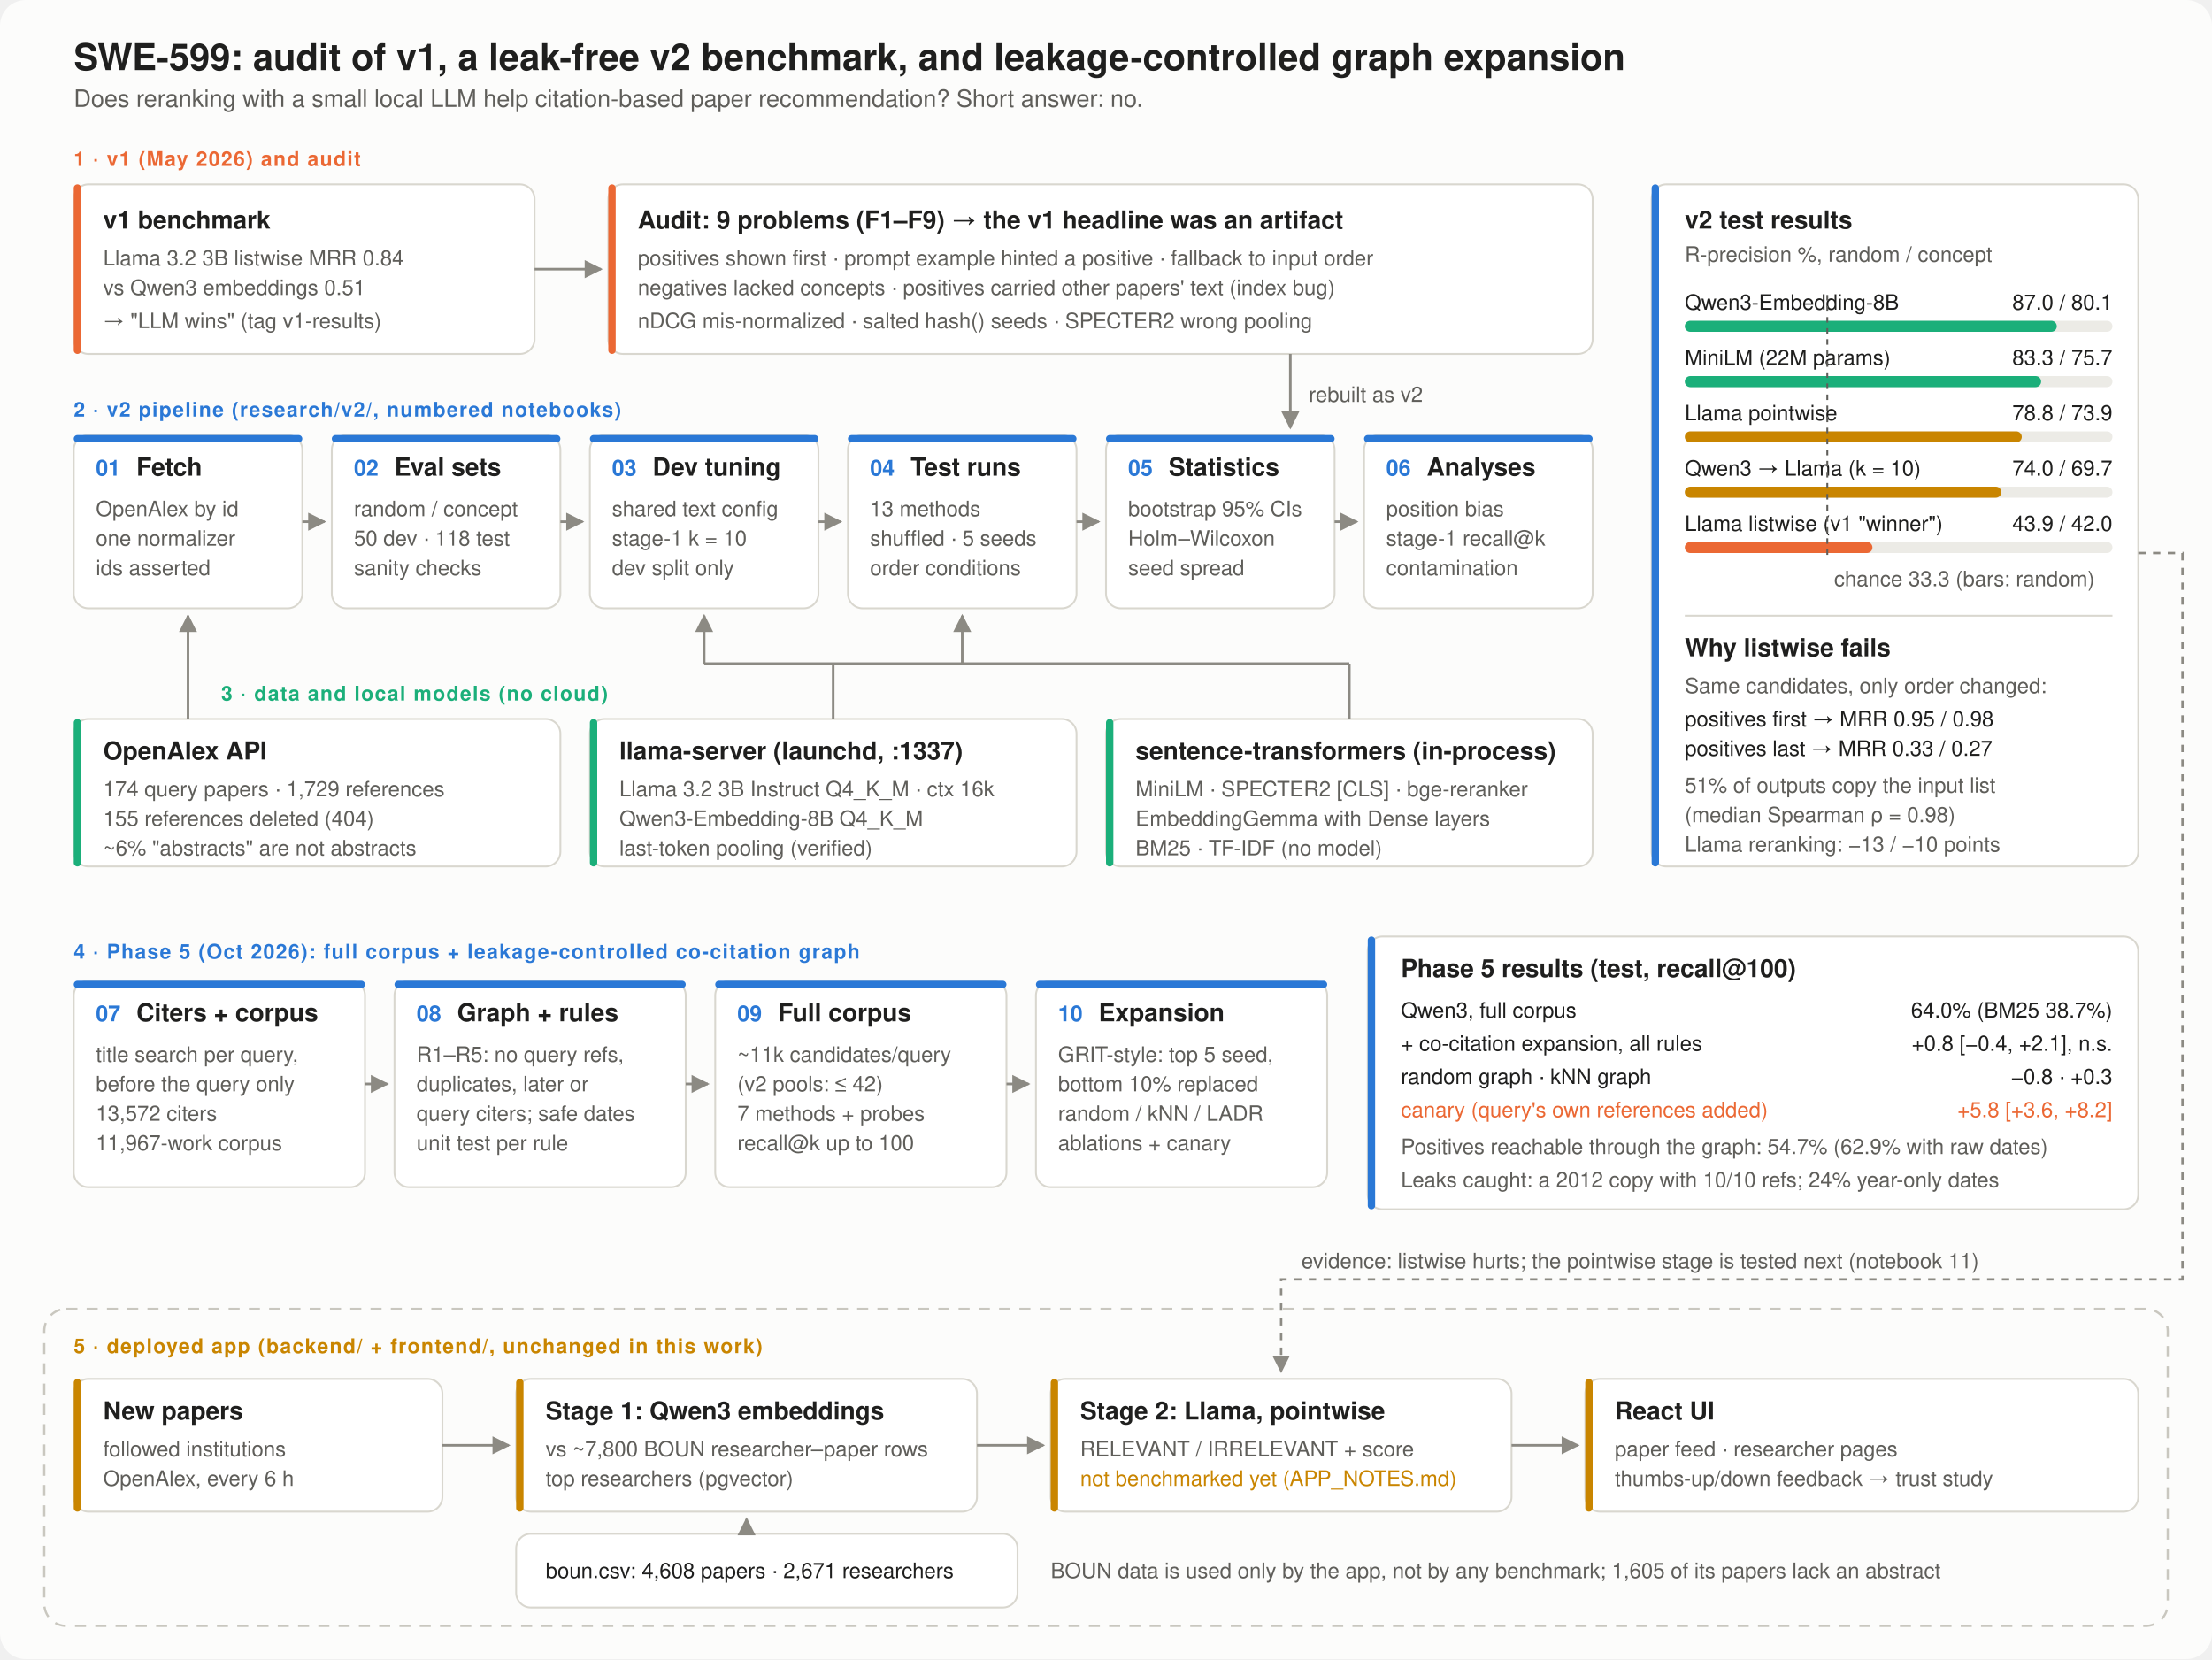
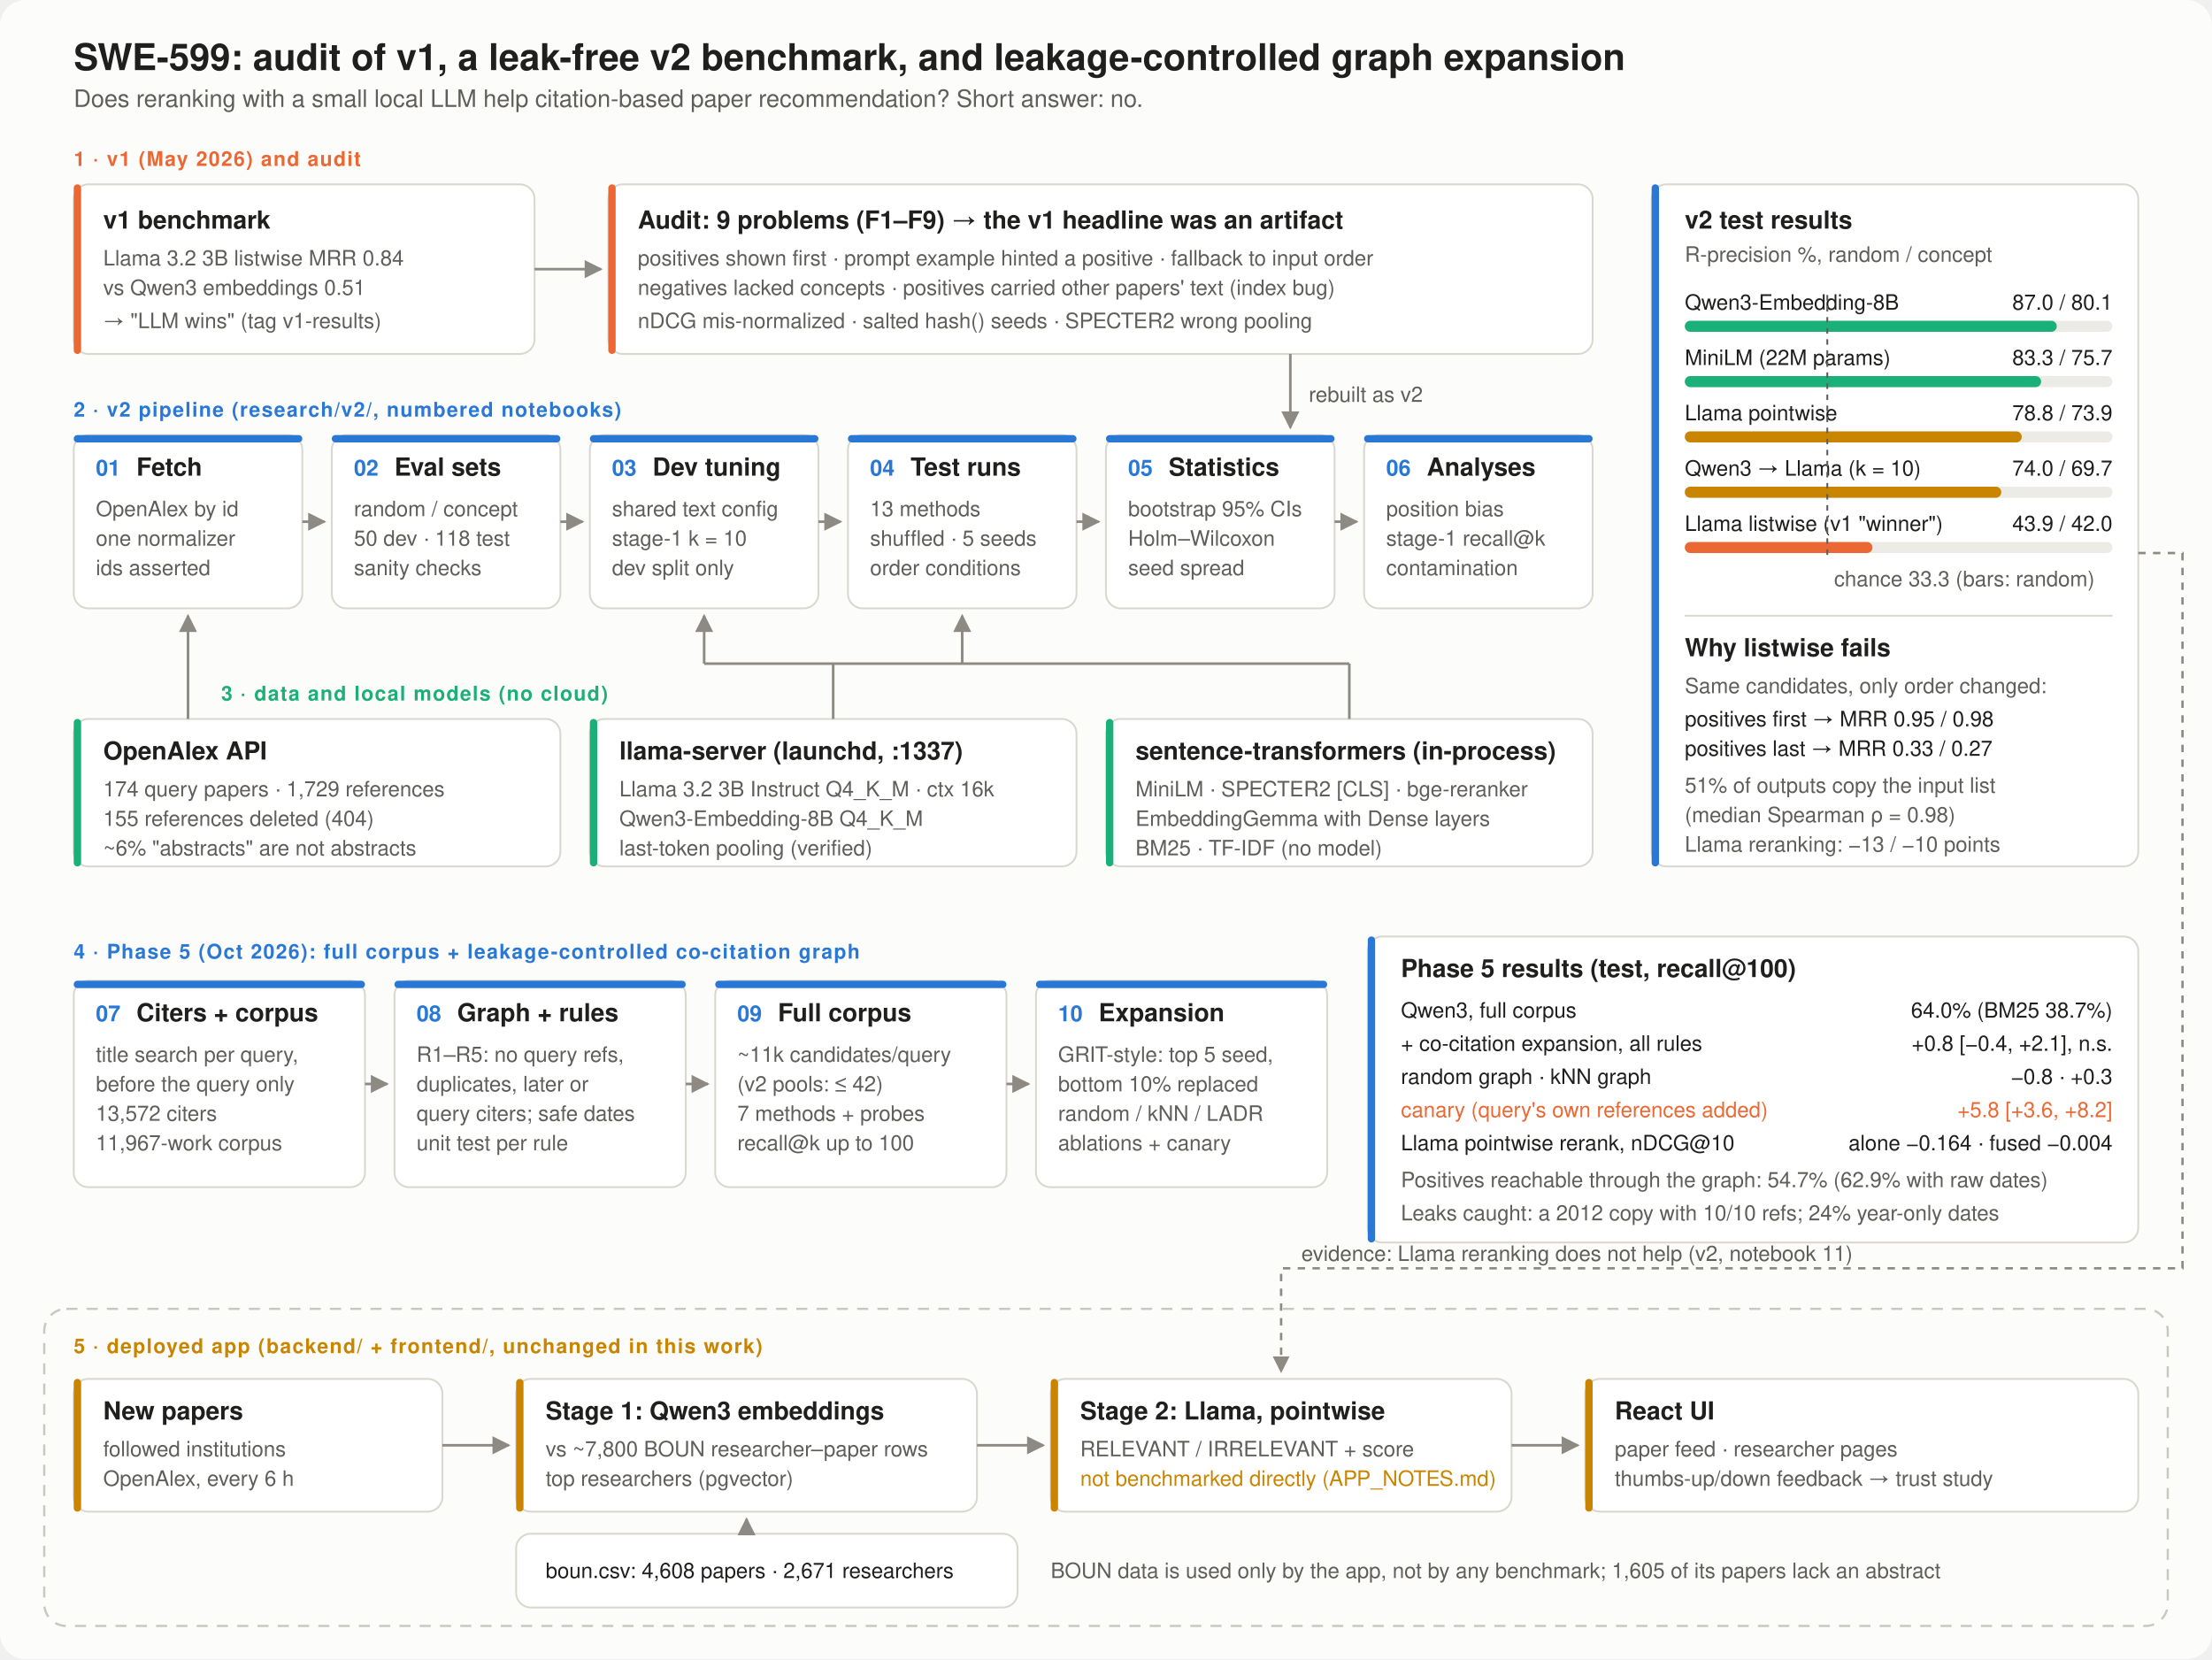
<svg xmlns="http://www.w3.org/2000/svg" viewBox="0 0 1200 900" width="1200" height="900" font-family="-apple-system, BlinkMacSystemFont, 'Segoe UI', Helvetica, Arial, sans-serif" role="img" aria-labelledby="t d">
  <style>
    .bg { fill: #fcfcfb; }
    .box { fill: #ffffff; stroke: #d9d7cf; stroke-width: 1; }
    .lane { fill: none; stroke: #c9c7bf; stroke-width: 1.2; stroke-dasharray: 6 5; }
    .ink { fill: #1f1f1e; }
    .muted { fill: #5f5e5a; }
    .title { font-size: 20px; font-weight: 650; }
    .sub { font-size: 13px; }
    .h { font-size: 13.5px; font-weight: 650; }
    .t { font-size: 11.5px; }
    .lab { font-size: 11px; font-weight: 650; letter-spacing: 0.06em; text-transform: uppercase; }
    .num { font-size: 12px; font-weight: 700; }
    .line { stroke: #8c8a83; stroke-width: 1.4; fill: none; }
    .dash { stroke: #8c8a83; stroke-width: 1.3; fill: none; stroke-dasharray: 4 4; }
    .head { fill: #8c8a83; }
    .v1 { fill: #eb6834; }  .v1s { stroke: #eb6834; }
    .v2 { fill: #2a78d6; }  .v2s { stroke: #2a78d6; }
    .mod { fill: #1baf7a; } .mods { stroke: #1baf7a; }
    .app { fill: #c98500; } .apps { stroke: #c98500; }
    .barbg { fill: #ecebe6; }
    .chance { stroke: #5f5e5a; stroke-width: 1; stroke-dasharray: 3 3; }
    @media (prefers-color-scheme: dark) {
      .bg { fill: #1a1a19; }
      .box { fill: #232322; stroke: #3f3e3a; }
      .lane { stroke: #4a4944; }
      .ink { fill: #f3f2ed; }
      .muted { fill: #b6b4ab; }
      .line, .dash { stroke: #8f8d85; }
      .head { fill: #8f8d85; }
      .v1 { fill: #f07a4c; } .v1s { stroke: #f07a4c; }
      .v2 { fill: #4a8fe6; } .v2s { stroke: #4a8fe6; }
      .mod { fill: #2cc28c; } .mods { stroke: #2cc28c; }
      .app { fill: #e0a21f; } .apps { stroke: #e0a21f; }
      .barbg { fill: #33322f; }
      .chance { stroke: #b6b4ab; }
    }
  </style>
  <defs>
    <marker id="arrow" viewBox="0 0 10 10" refX="9" refY="5" markerWidth="7" markerHeight="7" orient="auto-start-reverse">
      <path d="M0,0 L10,5 L0,10 z" class="head" />
    </marker>
  </defs>
  <rect class="bg" x="0" y="0" width="1200" height="900" rx="14" />
  <text class="ink title" x="40" y="38">SWE-599: audit of v1, a leak-free v2 benchmark, and leakage-controlled graph expansion</text>
  <text class="muted sub" x="40" y="58">Does reranking with a small local LLM help citation-based paper recommendation? Short answer: no.</text>
  <text class="v1 lab" x="40" y="90">1 · v1 (May 2026) and audit</text>
  <rect class="box" x="40" y="100" width="250" height="92" rx="8" />
  <rect class="v1" x="40" y="100" width="4" height="92" rx="2" />
  <text class="ink h" x="56" y="124">v1 benchmark</text>
  <text class="muted t" x="56" y="144">Llama 3.2 3B listwise MRR 0.84</text>
  <text class="muted t" x="56" y="160">vs Qwen3 embeddings 0.51</text>
  <text class="muted t" x="56" y="178">→ "LLM wins" (tag v1-results)</text>
  <line class="line" x1="290" y1="146" x2="326" y2="146" marker-end="url(#arrow)" />
  <rect class="box" x="330" y="100" width="534" height="92" rx="8" />
  <rect class="v1" x="330" y="100" width="4" height="92" rx="2" />
  <text class="ink h" x="346" y="124">Audit: 9 problems (F1–F9) → the v1 headline was an artifact</text>
  <text class="muted t" x="346" y="144">positives shown first · prompt example hinted a positive · fallback to input order</text>
  <text class="muted t" x="346" y="160">negatives lacked concepts · positives carried other papers' text (index bug)</text>
  <text class="muted t" x="346" y="178">nDCG mis-normalized · salted hash() seeds · SPECTER2 wrong pooling</text>
  <path class="line" d="M 700 192 L 700 232" marker-end="url(#arrow)" />
  <text class="muted t" x="710" y="218">rebuilt as v2</text>
  <text class="v2 lab" x="40" y="226">2 · v2 pipeline (research/v2/, numbered notebooks)</text>
  <g>
    <rect class="box" x="40" y="236" width="124" height="94" rx="8" />
    <rect class="v2" x="40" y="236" width="124" height="4" rx="2" />
    <text class="v2 num" x="52" y="258">01</text>
    <text class="ink h" x="74" y="258">Fetch</text>
    <text class="muted t" x="52" y="280">OpenAlex by id</text>
    <text class="muted t" x="52" y="296">one normalizer</text>
    <text class="muted t" x="52" y="312">ids asserted</text>
  </g>
  <line class="line" x1="164" y1="283" x2="176" y2="283" marker-end="url(#arrow)" />
  <g>
    <rect class="box" x="180" y="236" width="124" height="94" rx="8" />
    <rect class="v2" x="180" y="236" width="124" height="4" rx="2" />
    <text class="v2 num" x="192" y="258">02</text>
    <text class="ink h" x="214" y="258">Eval sets</text>
    <text class="muted t" x="192" y="280">random / concept</text>
    <text class="muted t" x="192" y="296">50 dev · 118 test</text>
    <text class="muted t" x="192" y="312">sanity checks</text>
  </g>
  <line class="line" x1="304" y1="283" x2="316" y2="283" marker-end="url(#arrow)" />
  <g>
    <rect class="box" x="320" y="236" width="124" height="94" rx="8" />
    <rect class="v2" x="320" y="236" width="124" height="4" rx="2" />
    <text class="v2 num" x="332" y="258">03</text>
    <text class="ink h" x="354" y="258">Dev tuning</text>
    <text class="muted t" x="332" y="280">shared text config</text>
    <text class="muted t" x="332" y="296">stage-1 k = 10</text>
    <text class="muted t" x="332" y="312">dev split only</text>
  </g>
  <line class="line" x1="444" y1="283" x2="456" y2="283" marker-end="url(#arrow)" />
  <g>
    <rect class="box" x="460" y="236" width="124" height="94" rx="8" />
    <rect class="v2" x="460" y="236" width="124" height="4" rx="2" />
    <text class="v2 num" x="472" y="258">04</text>
    <text class="ink h" x="494" y="258">Test runs</text>
    <text class="muted t" x="472" y="280">13 methods</text>
    <text class="muted t" x="472" y="296">shuffled · 5 seeds</text>
    <text class="muted t" x="472" y="312">order conditions</text>
  </g>
  <line class="line" x1="584" y1="283" x2="596" y2="283" marker-end="url(#arrow)" />
  <g>
    <rect class="box" x="600" y="236" width="124" height="94" rx="8" />
    <rect class="v2" x="600" y="236" width="124" height="4" rx="2" />
    <text class="v2 num" x="612" y="258">05</text>
    <text class="ink h" x="634" y="258">Statistics</text>
    <text class="muted t" x="612" y="280">bootstrap 95% CIs</text>
    <text class="muted t" x="612" y="296">Holm–Wilcoxon</text>
    <text class="muted t" x="612" y="312">seed spread</text>
  </g>
  <line class="line" x1="724" y1="283" x2="736" y2="283" marker-end="url(#arrow)" />
  <g>
    <rect class="box" x="740" y="236" width="124" height="94" rx="8" />
    <rect class="v2" x="740" y="236" width="124" height="4" rx="2" />
    <text class="v2 num" x="752" y="258">06</text>
    <text class="ink h" x="774" y="258">Analyses</text>
    <text class="muted t" x="752" y="280">position bias</text>
    <text class="muted t" x="752" y="296">stage-1 recall@k</text>
    <text class="muted t" x="752" y="312">contamination</text>
  </g>
  <text class="mod lab" x="120" y="380">3 · data and local models (no cloud)</text>
  <rect class="box" x="40" y="390" width="264" height="80" rx="8" />
  <rect class="mod" x="40" y="390" width="4" height="80" rx="2" />
  <text class="ink h" x="56" y="412">OpenAlex API</text>
  <text class="muted t" x="56" y="432">174 query papers · 1,729 references</text>
  <text class="muted t" x="56" y="448">155 references deleted (404)</text>
  <text class="muted t" x="56" y="464">~6% "abstracts" are not abstracts</text>
  <path class="line" d="M 102 390 L 102 334" marker-end="url(#arrow)" />
  <rect class="box" x="320" y="390" width="264" height="80" rx="8" />
  <rect class="mod" x="320" y="390" width="4" height="80" rx="2" />
  <text class="ink h" x="336" y="412">llama-server (launchd, :1337)</text>
  <text class="muted t" x="336" y="432">Llama 3.2 3B Instruct Q4_K_M · ctx 16k</text>
  <text class="muted t" x="336" y="448">Qwen3-Embedding-8B Q4_K_M</text>
  <text class="muted t" x="336" y="464">last-token pooling (verified)</text>
  <rect class="box" x="600" y="390" width="264" height="80" rx="8" />
  <rect class="mod" x="600" y="390" width="4" height="80" rx="2" />
  <text class="ink h" x="616" y="412">sentence-transformers (in-process)</text>
  <text class="muted t" x="616" y="432">MiniLM · SPECTER2 [CLS] · bge-reranker</text>
  <text class="muted t" x="616" y="448">EmbeddingGemma with Dense layers</text>
  <text class="muted t" x="616" y="464">BM25 · TF-IDF (no model)</text>
  <path class="line" d="M 452 390 L 452 360" />
  <path class="line" d="M 732 390 L 732 360" />
  <path class="line" d="M 382 360 L 732 360" />
  <path class="line" d="M 382 360 L 382 334" marker-end="url(#arrow)" />
  <path class="line" d="M 522 360 L 522 334" marker-end="url(#arrow)" />
  <rect class="box" x="896" y="100" width="264" height="370" rx="8" />
  <rect class="v2" x="896" y="100" width="4" height="370" rx="2" />
  <text class="ink h" x="914" y="124">v2 test results</text>
  <text class="muted t" x="914" y="142">R-precision %, random / concept</text>
  <g class="t">
    <text class="ink t" x="914" y="168">Qwen3-Embedding-8B</text>
    <text class="ink t" x="1146" y="168" text-anchor="end">87.0 / 80.1</text>
    <rect class="barbg" x="914" y="174" width="232" height="6" rx="3" />
    <rect class="mod" x="914" y="174" width="201.8" height="6" rx="3" />
    <text class="ink t" x="914" y="198">MiniLM (22M params)</text>
    <text class="ink t" x="1146" y="198" text-anchor="end">83.3 / 75.7</text>
    <rect class="barbg" x="914" y="204" width="232" height="6" rx="3" />
    <rect class="mod" x="914" y="204" width="193.3" height="6" rx="3" />
    <text class="ink t" x="914" y="228">Llama pointwise</text>
    <text class="ink t" x="1146" y="228" text-anchor="end">78.8 / 73.9</text>
    <rect class="barbg" x="914" y="234" width="232" height="6" rx="3" />
    <rect class="app" x="914" y="234" width="182.8" height="6" rx="3" />
    <text class="ink t" x="914" y="258">Qwen3 → Llama (k = 10)</text>
    <text class="ink t" x="1146" y="258" text-anchor="end">74.0 / 69.7</text>
    <rect class="barbg" x="914" y="264" width="232" height="6" rx="3" />
    <rect class="app" x="914" y="264" width="171.7" height="6" rx="3" />
    <text class="ink t" x="914" y="288">Llama listwise (v1 "winner")</text>
    <text class="ink t" x="1146" y="288" text-anchor="end">43.9 / 42.0</text>
    <rect class="barbg" x="914" y="294" width="232" height="6" rx="3" />
    <rect class="v1" x="914" y="294" width="101.8" height="6" rx="3" />
    <line class="chance" x1="991.3" y1="160" x2="991.3" y2="304" />
    <text class="muted t" x="995" y="318">chance 33.3 (bars: random)</text>
  </g>
  <line class="box" x1="914" y1="334" x2="1146" y2="334" style="stroke-width:1" />
  <text class="ink h" x="914" y="356">Why listwise fails</text>
  <text class="muted t" x="914" y="376">Same candidates, only order changed:</text>
  <text class="ink t" x="914" y="394">positives first → MRR 0.95 / 0.98</text>
  <text class="ink t" x="914" y="410">positives last → MRR 0.33 / 0.27</text>
  <text class="muted t" x="914" y="430">51% of outputs copy the input list</text>
  <text class="muted t" x="914" y="446">(median Spearman ρ = 0.98)</text>
  <text class="muted t" x="914" y="462">Llama reranking: −13 / −10 points</text>
  <text class="v2 lab" x="40" y="520">4 · Phase 5 (Oct 2026): full corpus + leakage-controlled co-citation graph</text>
  <g>
    <rect class="box" x="40" y="532" width="158" height="112" rx="8" />
    <rect class="v2" x="40" y="532" width="158" height="4" rx="2" />
    <text class="v2 num" x="52" y="554">07</text>
    <text class="ink h" x="74" y="554">Citers + corpus</text>
    <text class="muted t" x="52" y="576">title search per query,</text>
    <text class="muted t" x="52" y="592">before the query only</text>
    <text class="muted t" x="52" y="608">13,572 citers</text>
    <text class="muted t" x="52" y="624">11,967-work corpus</text>
  </g>
  <line class="line" x1="198" y1="588" x2="210" y2="588" marker-end="url(#arrow)" />
  <g>
    <rect class="box" x="214" y="532" width="158" height="112" rx="8" />
    <rect class="v2" x="214" y="532" width="158" height="4" rx="2" />
    <text class="v2 num" x="226" y="554">08</text>
    <text class="ink h" x="248" y="554">Graph + rules</text>
    <text class="muted t" x="226" y="576">R1–R5: no query refs,</text>
    <text class="muted t" x="226" y="592">duplicates, later or</text>
    <text class="muted t" x="226" y="608">query citers; safe dates</text>
    <text class="muted t" x="226" y="624">unit test per rule</text>
  </g>
  <line class="line" x1="372" y1="588" x2="384" y2="588" marker-end="url(#arrow)" />
  <g>
    <rect class="box" x="388" y="532" width="158" height="112" rx="8" />
    <rect class="v2" x="388" y="532" width="158" height="4" rx="2" />
    <text class="v2 num" x="400" y="554">09</text>
    <text class="ink h" x="422" y="554">Full corpus</text>
    <text class="muted t" x="400" y="576">~11k candidates/query</text>
    <text class="muted t" x="400" y="592">(v2 pools: ≤ 42)</text>
    <text class="muted t" x="400" y="608">7 methods + probes</text>
    <text class="muted t" x="400" y="624">recall@k up to 100</text>
  </g>
  <line class="line" x1="546" y1="588" x2="558" y2="588" marker-end="url(#arrow)" />
  <g>
    <rect class="box" x="562" y="532" width="158" height="112" rx="8" />
    <rect class="v2" x="562" y="532" width="158" height="4" rx="2" />
    <text class="v2 num" x="574" y="554">10</text>
    <text class="ink h" x="596" y="554">Expansion</text>
    <text class="muted t" x="574" y="576">GRIT-style: top 5 seed,</text>
    <text class="muted t" x="574" y="592">bottom 10% replaced</text>
    <text class="muted t" x="574" y="608">random / kNN / LADR</text>
    <text class="muted t" x="574" y="624">ablations + canary</text>
  </g>
-   <rect class="box" x="742" y="508" width="418" height="148" rx="8" />
-   <rect class="v2" x="742" y="508" width="4" height="148" rx="2" />
+   <rect class="box" x="742" y="508" width="418" height="166" rx="8" />
+   <rect class="v2" x="742" y="508" width="4" height="166" rx="2" />
  <text class="ink h" x="760" y="530">Phase 5 results (test, recall@100)</text>
  <text class="ink t" x="760" y="552">Qwen3, full corpus</text>
  <text class="ink t" x="1146" y="552" text-anchor="end">64.0% (BM25 38.7%)</text>
  <text class="ink t" x="760" y="570">+ co-citation expansion, all rules</text>
  <text class="ink t" x="1146" y="570" text-anchor="end">+0.8 [−0.4, +2.1], n.s.</text>
  <text class="ink t" x="760" y="588">random graph · kNN graph</text>
  <text class="ink t" x="1146" y="588" text-anchor="end">−0.8 · +0.3</text>
  <text class="v1 t" x="760" y="606">canary (query's own references added)</text>
  <text class="v1 t" x="1146" y="606" text-anchor="end">+5.8 [+3.6, +8.2]</text>
-   <text class="muted t" x="760" y="626">Positives reachable through the graph: 54.7% (62.9% with raw dates)</text>
-   <text class="muted t" x="760" y="644">Leaks caught: a 2012 copy with 10/10 refs; 24% year-only dates</text>
+   <text class="ink t" x="760" y="624">Llama pointwise rerank, nDCG@10</text>
+   <text class="ink t" x="1146" y="624" text-anchor="end">alone −0.164 · fused −0.004</text>
+   <text class="muted t" x="760" y="644">Positives reachable through the graph: 54.7% (62.9% with raw dates)</text>
+   <text class="muted t" x="760" y="662">Leaks caught: a 2012 copy with 10/10 refs; 24% year-only dates</text>
  <g transform="translate(0,210)">
    <rect class="lane" x="24" y="500" width="1152" height="172" rx="12" />
    <text class="app lab" x="40" y="524">5 · deployed app (backend/ + frontend/, unchanged in this work)</text>
    <rect class="box" x="40" y="538" width="200" height="72" rx="8" />
    <rect class="app" x="40" y="538" width="4" height="72" rx="2" />
    <text class="ink h" x="56" y="560">New papers</text>
    <text class="muted t" x="56" y="580">followed institutions</text>
    <text class="muted t" x="56" y="596">OpenAlex, every 6 h</text>
    <line class="line" x1="240" y1="574" x2="276" y2="574" marker-end="url(#arrow)" />
    <rect class="box" x="280" y="538" width="250" height="72" rx="8" />
    <rect class="app" x="280" y="538" width="4" height="72" rx="2" />
    <text class="ink h" x="296" y="560">Stage 1: Qwen3 embeddings</text>
    <text class="muted t" x="296" y="580">vs ~7,800 BOUN researcher–paper rows</text>
    <text class="muted t" x="296" y="596">top researchers (pgvector)</text>
    <line class="line" x1="530" y1="574" x2="566" y2="574" marker-end="url(#arrow)" />
    <rect class="box" x="570" y="538" width="250" height="72" rx="8" />
    <rect class="app" x="570" y="538" width="4" height="72" rx="2" />
    <text class="ink h" x="586" y="560">Stage 2: Llama, pointwise</text>
    <text class="muted t" x="586" y="580">RELEVANT / IRRELEVANT + score</text>
-     <text class="app t" x="586" y="596">not benchmarked yet (APP_NOTES.md)</text>
+     <text class="app t" x="586" y="596">not benchmarked directly (APP_NOTES.md)</text>
    <line class="line" x1="820" y1="574" x2="856" y2="574" marker-end="url(#arrow)" />
    <rect class="box" x="860" y="538" width="300" height="72" rx="8" />
    <rect class="app" x="860" y="538" width="4" height="72" rx="2" />
    <text class="ink h" x="876" y="560">React UI</text>
    <text class="muted t" x="876" y="580">paper feed · researcher pages</text>
    <text class="muted t" x="876" y="596">thumbs-up/down feedback → trust study</text>
    <rect class="box" x="280" y="622" width="272" height="40" rx="8" />
    <text class="ink t" x="296" y="646">boun.csv: 4,608 papers · 2,671 researchers</text>
    <line class="line" x1="405" y1="622" x2="405" y2="614" marker-end="url(#arrow)" />
    <text class="muted t" x="570" y="646">BOUN data is used only by the app, not by any benchmark; 1,605 of its papers lack an abstract</text>
  </g>
-   <path class="dash" d="M 1160 300 L 1184 300 L 1184 694 L 695 694 L 695 744" marker-end="url(#arrow)" />
-   <text class="muted t" x="706" y="688">evidence: listwise hurts; the pointwise stage is tested next (notebook 11)</text>
+   <path class="dash" d="M 1160 300 L 1184 300 L 1184 688 L 695 688 L 695 744" marker-end="url(#arrow)" />
+   <text class="muted t" x="706" y="684">evidence: Llama reranking does not help (v2, notebook 11)</text>
</svg>
